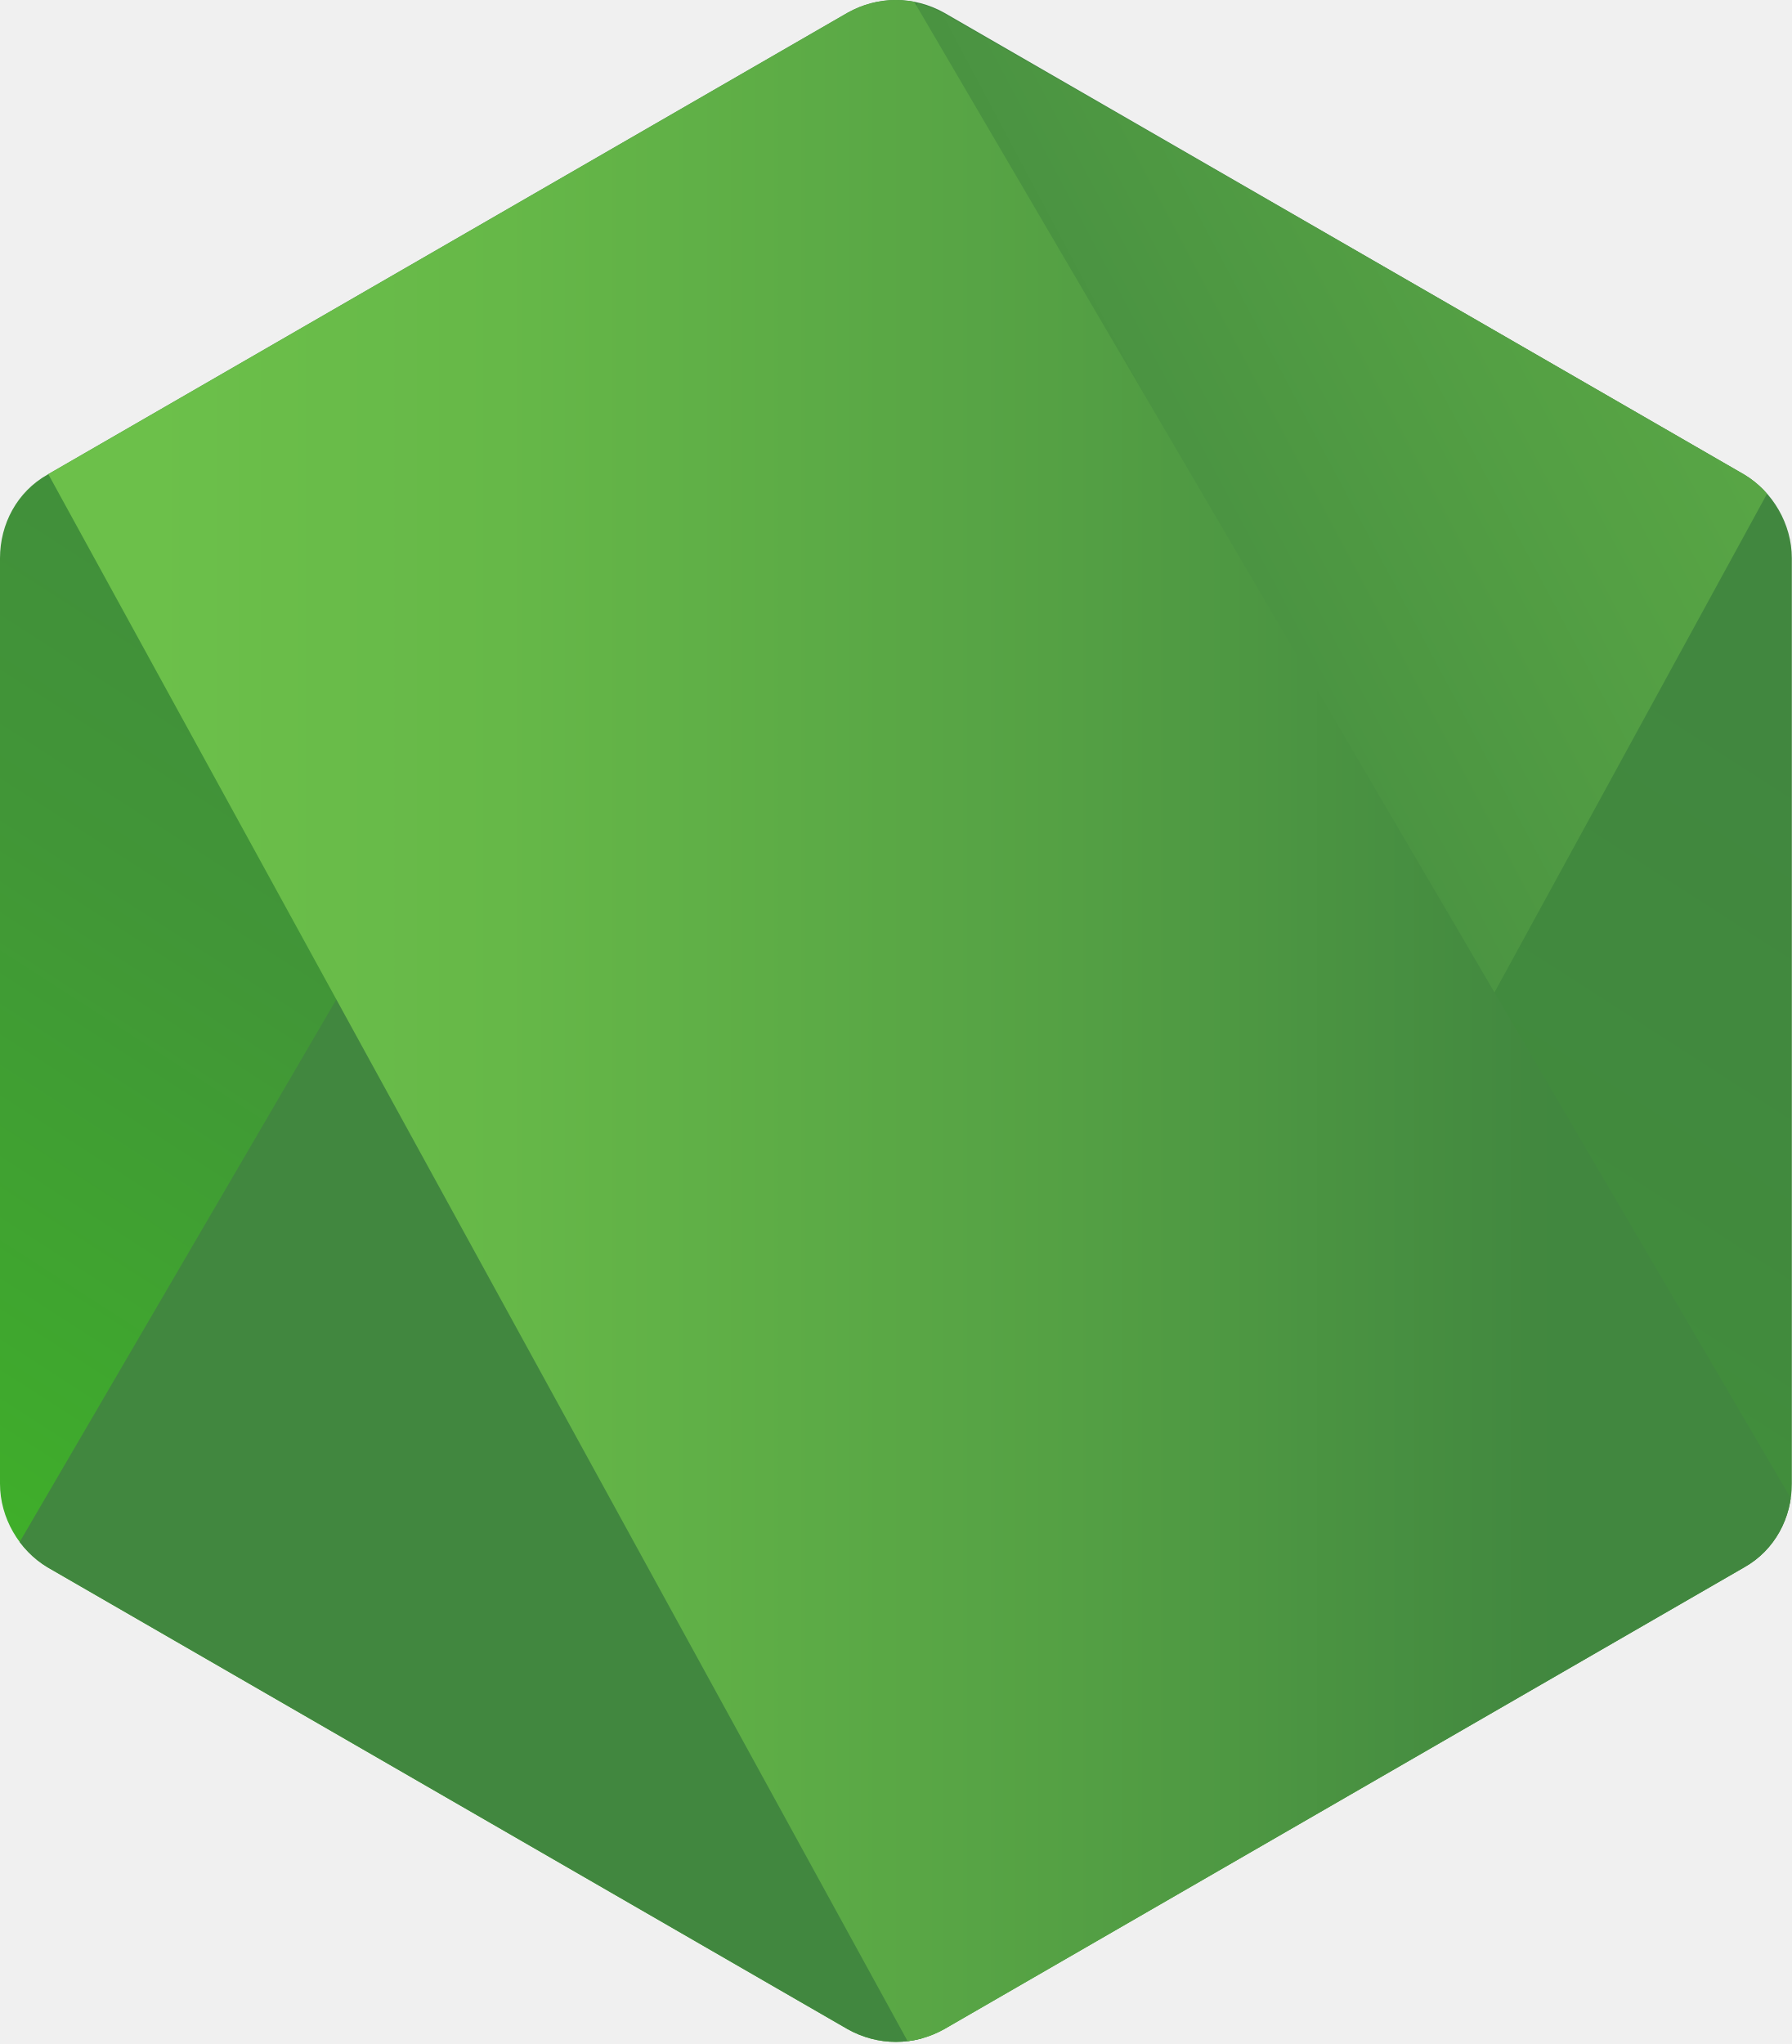
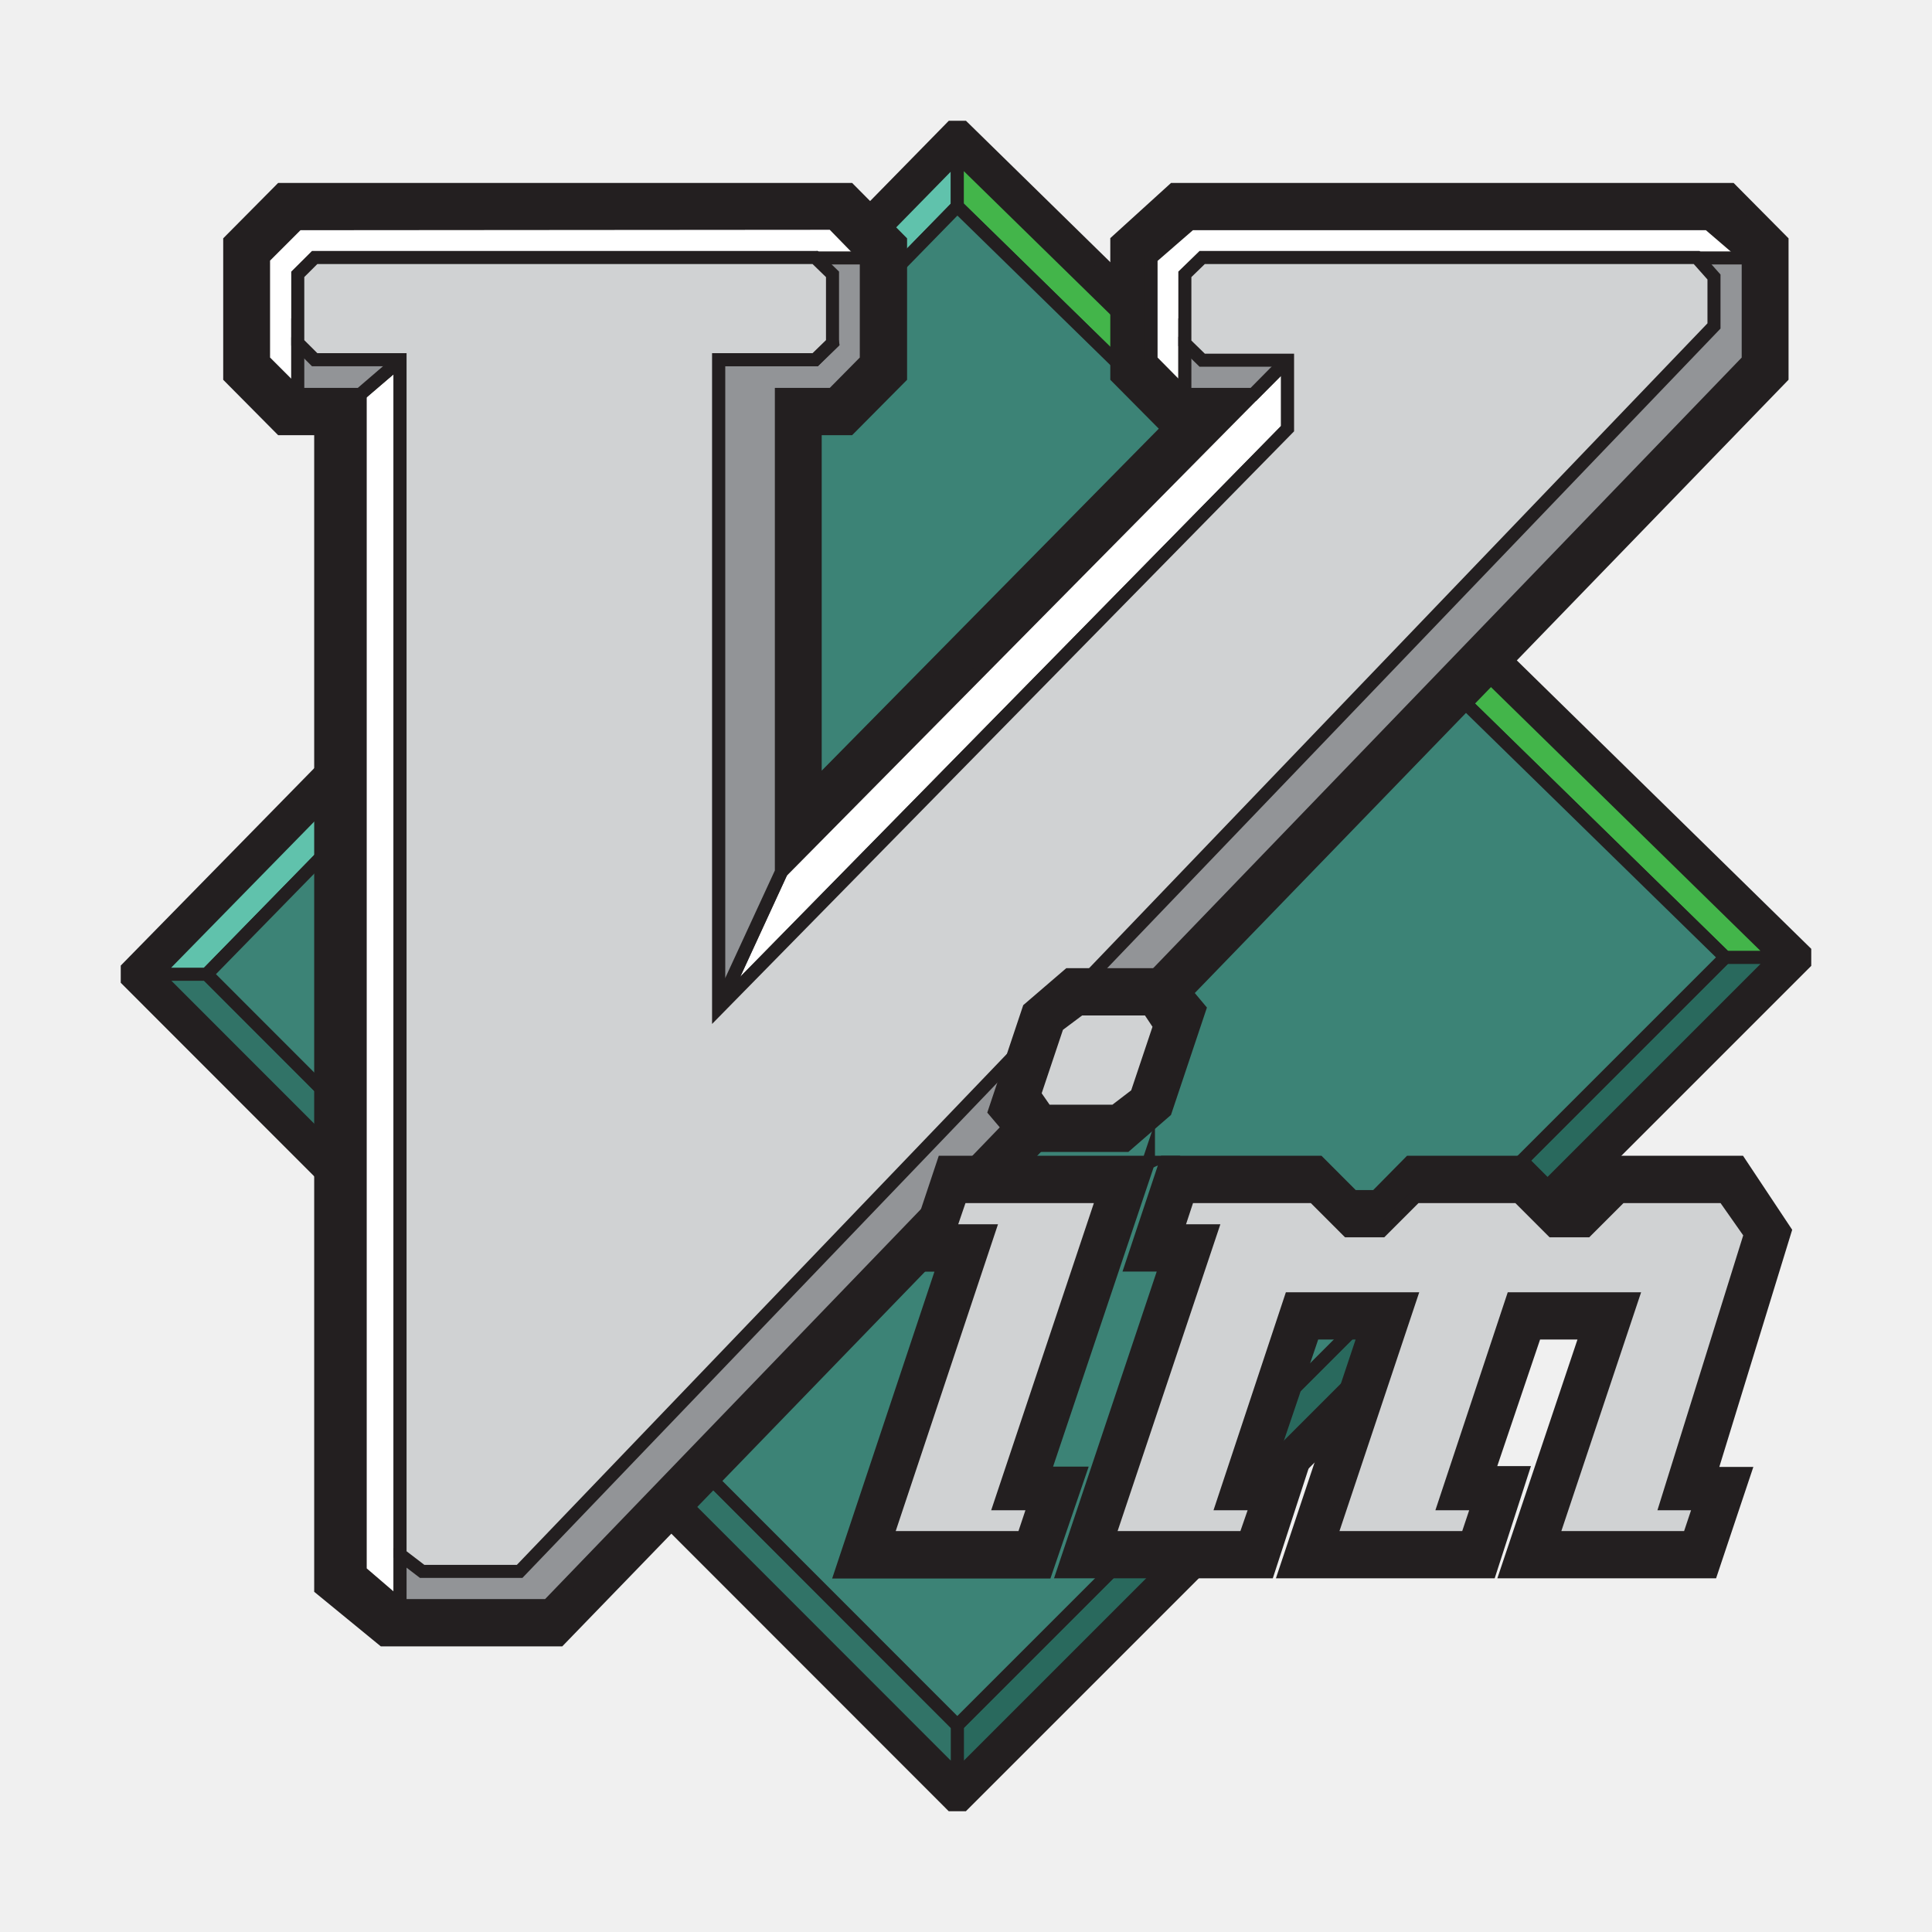
- <svg xmlns="http://www.w3.org/2000/svg" xmlns:xlink="http://www.w3.org/1999/xlink" width="256px" height="292px" viewBox="0 0 256 292" version="1.1">
+ <svg xmlns="http://www.w3.org/2000/svg" viewBox="0 0 32 32">
  <defs>
-     <linearGradient x1="68.188%" y1="17.487%" x2="27.823%" y2="89.755%" id="linearGradient-1">
-       <stop stop-color="#41873F" offset="0%" />
-       <stop stop-color="#418B3D" offset="32.88%" />
-       <stop stop-color="#419637" offset="63.52%" />
-       <stop stop-color="#3FA92D" offset="93.19%" />
-       <stop stop-color="#3FAE2A" offset="100%" />
-     </linearGradient>
-     <path d="M134.923,1.832 C130.579,-0.611 125.421,-0.611 121.077,1.832 L6.787,67.801 C2.443,70.244 0,74.859 0,79.745 L0,211.953 C0,216.84 2.715,221.455 6.787,223.898 L121.077,289.866 C125.421,292.31 130.579,292.31 134.923,289.866 L249.213,223.898 C253.557,221.455 256,216.84 256,211.953 L256,79.745 C256,74.859 253.285,70.244 249.213,67.801 L134.923,1.832 L134.923,1.832 Z" id="path-2" />
-     <linearGradient x1="43.277%" y1="55.169%" x2="159.245%" y2="-18.306%" id="linearGradient-4">
-       <stop stop-color="#41873F" offset="13.76%" />
-       <stop stop-color="#54A044" offset="40.32%" />
-       <stop stop-color="#66B848" offset="71.36%" />
-       <stop stop-color="#6CC04A" offset="90.81%" />
-     </linearGradient>
-     <path d="M134.923,1.832 C130.579,-0.611 125.421,-0.611 121.077,1.832 L6.787,67.801 C2.443,70.244 0,74.859 0,79.745 L0,211.953 C0,216.84 2.715,221.455 6.787,223.898 L121.077,289.866 C125.421,292.31 130.579,292.31 134.923,289.866 L249.213,223.898 C253.557,221.455 256,216.84 256,211.953 L256,79.745 C256,74.859 253.285,70.244 249.213,67.801 L134.923,1.832 L134.923,1.832 Z" id="path-5" />
-     <linearGradient x1="-4.389%" y1="49.997%" x2="101.499%" y2="49.997%" id="linearGradient-7">
-       <stop stop-color="#6CC04A" offset="9.192%" />
-       <stop stop-color="#66B848" offset="28.64%" />
-       <stop stop-color="#54A044" offset="59.68%" />
-       <stop stop-color="#41873F" offset="86.24%" />
-     </linearGradient>
+     <clipPath id="a">
+       <polygon points="2 2 30 2 30 30 2 30 2 2 2 2" style="fill:none;clip-rule:evenodd" />
+     </clipPath>
  </defs>
-   <g>
-     <path d="M134.923,1.832 C130.579,-0.611 125.421,-0.611 121.077,1.832 L6.787,67.801 C2.443,70.244 1.66898426e-14,74.859 1.66898426e-14,79.745 L1.66898426e-14,211.953 C1.66898426e-14,216.84 2.715,221.455 6.787,223.898 L121.077,289.866 C125.421,292.31 130.579,292.31 134.923,289.866 L249.213,223.898 C253.557,221.455 256,216.84 256,211.953 L256,79.745 C256,74.859 253.285,70.244 249.213,67.801 L134.923,1.832 L134.923,1.832 Z" fill="url(#linearGradient-1)" />
-     <g>
-       <mask id="mask-3" fill="white">
-         <use xlink:href="#path-2" />
-       </mask>
-       <g />
-       <path d="M249.485,67.801 L134.651,1.832 C133.565,1.29 132.208,0.747 131.122,0.475 L2.443,220.912 C3.529,222.269 4.887,223.355 6.244,224.17 L121.077,290.138 C124.335,292.038 128.136,292.581 131.665,291.495 L252.471,70.515 C251.656,69.429 250.571,68.615 249.485,67.801 L249.485,67.801 Z" fill="url(#linearGradient-4)" mask="url(#mask-3)" />
-     </g>
-     <g>
-       <mask id="mask-6" fill="white">
-         <use xlink:href="#path-5" />
-       </mask>
-       <g />
-       <path d="M249.756,223.898 C253.014,221.998 255.457,218.74 256.543,215.211 L130.579,0.204 C127.321,-0.339 123.792,-0.068 120.806,1.832 L6.787,67.529 L129.765,291.767 C131.393,291.495 133.294,290.952 134.923,290.138 L249.756,223.898 L249.756,223.898 Z" fill="url(#linearGradient-7)" mask="url(#mask-6)" />
-     </g>
+   <polygon points="29.989 15.856 15.856 2.011 2.011 16.136 15.856 29.989 29.989 15.856 29.989 15.856" style="fill:#231f20;fill-rule:evenodd" />
+   <g style="clip-path:url(#a)">
+     <polygon points="29.989 15.856 15.856 2.011 2.011 16.136 15.856 29.989 29.989 15.856 29.989 15.856" style="fill:none;stroke:#231f20;stroke-miterlimit:10;stroke-width:0.216px" />
  </g>
+   <polygon points="28.575 15.856 29.422 15.856 15.856 29.422 15.856 28.575 28.575 15.856 28.575 15.856" style="fill:#29695d;fill-rule:evenodd" />
+   <polygon points="28.575 15.856 29.422 15.856 15.856 29.422 15.856 28.575 28.575 15.856 28.575 15.856" style="fill:none;stroke:#231f20;stroke-miterlimit:10;stroke-width:0.216px" />
+   <polygon points="2.578 16.136 3.425 16.136 15.856 28.575 15.856 29.422 2.578 16.136 2.578 16.136" style="fill:#317367;fill-rule:evenodd" />
+   <polygon points="2.578 16.136 3.425 16.136 15.856 28.575 15.856 29.422 2.578 16.136 2.578 16.136" style="fill:none;stroke:#231f20;stroke-miterlimit:10;stroke-width:0.216px" />
+   <polygon points="15.856 3.418 15.856 2.578 2.578 16.136 3.425 16.136 15.856 3.418 15.856 3.418" style="fill:#60c2ac;fill-rule:evenodd" />
+   <polygon points="15.856 3.418 15.856 2.578 2.578 16.136 3.425 16.136 15.856 3.418 15.856 3.418" style="fill:none;stroke:#231f20;stroke-miterlimit:10;stroke-width:0.216px" />
+   <polygon points="15.856 2.578 15.856 3.418 28.575 15.856 29.422 15.856 15.856 2.578 15.856 2.578" style="fill:#43b54a;fill-rule:evenodd" />
+   <polygon points="15.856 2.578 15.856 3.418 28.575 15.856 29.422 15.856 15.856 2.578 15.856 2.578" style="fill:none;stroke:#231f20;stroke-miterlimit:10;stroke-width:0.216px" />
+   <polygon points="15.856 28.575 28.575 15.856 15.856 3.418 3.425 16.136 15.856 28.575 15.856 28.575" style="fill:#3c8376;fill-rule:evenodd" />
+   <polygon points="15.856 28.575 28.575 15.856 15.856 3.418 3.425 16.136 15.856 28.575 15.856 28.575" style="fill:none;stroke:#231f20;stroke-miterlimit:10;stroke-width:0.216px" />
+   <polygon points="18.498 6.246 19.345 7.1 13.502 13.028 13.502 7.1 14.069 7.1 14.916 6.246 14.916 3.992 14.069 3.138 4.652 3.138 3.805 3.992 3.805 6.246 4.652 7.1 5.312 7.1 5.312 26.314 6.346 27.161 9.267 27.161 29.516 6.246 29.516 3.992 28.669 3.138 19.438 3.138 18.498 3.992 18.498 6.246 18.498 6.246" style="fill:#231f20;fill-rule:evenodd" />
+   <polygon points="18.498 6.246 19.345 7.1 13.502 13.028 13.502 7.1 14.069 7.1 14.916 6.246 14.916 3.992 14.069 3.138 4.652 3.138 3.805 3.992 3.805 6.246 4.652 7.1 5.312 7.1 5.312 26.314 6.346 27.161 9.267 27.161 29.516 6.246 29.516 3.992 28.669 3.138 19.438 3.138 18.498 3.992 18.498 6.246 18.498 6.246" style="fill:none;stroke:#231f20;stroke-miterlimit:10;stroke-width:0.216px" />
+   <polygon points="4.932 6.533 4.365 5.966 4.365 4.272 4.932 3.705 13.789 3.698 14.349 4.272 13.789 4.544 13.502 4.272 4.932 5.679 4.932 6.533 4.932 6.533" style="fill:#fff;fill-rule:evenodd" />
+   <polygon points="4.932 6.533 4.365 5.966 4.365 4.272 4.932 3.705 13.789 3.698 14.349 4.272 13.789 4.544 13.502 4.272 4.932 5.679 4.932 6.533 4.932 6.533" style="fill:none;stroke:#231f20;stroke-miterlimit:10;stroke-width:0.216px" />
+   <polygon points="6.626 26.594 5.966 26.027 5.966 6.526 6.626 5.966 6.626 26.594 6.626 26.594" style="fill:#fff;fill-rule:evenodd" />
+   <polygon points="6.626 26.594 5.966 26.027 5.966 6.526 6.626 5.966 6.626 26.594 6.626 26.594" style="fill:none;stroke:#231f20;stroke-miterlimit:10;stroke-width:0.216px" />
+   <polygon points="20.759 6.533 21.326 5.966 21.326 7.1 11.902 16.703 12.942 14.442 20.759 6.533 20.759 6.533" style="fill:#fff;fill-rule:evenodd" />
+   <polygon points="20.759 6.533 21.326 5.966 21.326 7.1 11.902 16.703 12.942 14.442 20.759 6.533 20.759 6.533" style="fill:none;stroke:#231f20;stroke-miterlimit:10;stroke-width:0.216px" />
+   <polygon points="6.82 5.686 6.626 5.966 5.966 6.533 4.932 6.533 4.932 5.399 6.82 5.686 6.82 5.686" style="fill:#929497;fill-rule:evenodd" />
+   <polygon points="6.82 5.686 6.626 5.966 5.966 6.533 4.932 6.533 4.932 5.399 6.82 5.686 6.82 5.686" style="fill:none;stroke:#231f20;stroke-miterlimit:10;stroke-width:0.216px" />
+   <polygon points="12.942 6.533 12.942 14.442 11.902 16.696 11.902 5.958 13.502 5.958 13.789 5.678 13.502 4.272 14.349 4.272 14.349 5.966 13.789 6.533 12.942 6.533 12.942 6.533" style="fill:#929497;fill-rule:evenodd" />
+   <polygon points="12.942 6.533 12.942 14.442 11.902 16.696 11.902 5.958 13.502 5.958 13.789 5.678 13.502 4.272 14.349 4.272 14.349 5.966 13.789 6.533 12.942 6.533 12.942 6.533" style="fill:none;stroke:#231f20;stroke-miterlimit:10;stroke-width:0.216px" />
+   <polygon points="19.625 6.533 19.065 5.966 19.065 4.272 19.718 3.705 28.295 3.705 28.956 4.272 28.008 5.119 19.625 5.679 19.625 6.533 19.625 6.533" style="fill:#fff;fill-rule:evenodd" />
+   <polygon points="19.625 6.533 19.065 5.966 19.065 4.272 19.718 3.705 28.295 3.705 28.956 4.272 28.008 5.119 19.625 5.679 19.625 6.533 19.625 6.533" style="fill:none;stroke:#231f20;stroke-miterlimit:10;stroke-width:0.216px" />
+   <polygon points="28.956 5.966 9.074 26.594 6.626 26.594 6.626 25.747 8.42 25.747 28.295 5.399 28.008 4.272 28.956 4.272 28.956 5.966 28.956 5.966" style="fill:#929497;fill-rule:evenodd" />
+   <polygon points="28.956 5.966 9.074 26.594 6.626 26.594 6.626 25.747 8.42 25.747 28.295 5.399 28.008 4.272 28.956 4.272 28.956 5.966 28.956 5.966" style="fill:none;stroke:#231f20;stroke-miterlimit:10;stroke-width:0.216px" />
+   <polygon points="21.512 5.686 21.319 5.966 20.759 6.533 19.625 6.533 19.625 5.399 21.512 5.686 21.512 5.686" style="fill:#929497;fill-rule:evenodd" />
+   <polygon points="21.512 5.686 21.319 5.966 20.759 6.533 19.625 6.533 19.625 5.399 21.512 5.686 21.512 5.686" style="fill:none;stroke:#231f20;stroke-miterlimit:10;stroke-width:0.216px" />
+   <polygon points="11.902 16.696 11.902 5.958 13.502 5.958 13.789 5.679 13.789 4.544 13.502 4.265 5.212 4.265 4.932 4.544 4.932 5.679 5.212 5.958 6.626 5.958 6.626 25.747 6.992 26.027 8.607 26.027 28.389 5.399 28.389 4.588 28.102 4.265 19.912 4.265 19.625 4.544 19.625 5.686 19.912 5.966 21.326 5.966 21.326 7.1 11.902 16.696 11.902 16.696" style="fill:#d0d2d3;fill-rule:evenodd" />
+   <polygon points="11.902 16.696 11.902 5.958 13.502 5.958 13.789 5.679 13.789 4.544 13.502 4.265 5.212 4.265 4.932 4.544 4.932 5.679 5.212 5.958 6.626 5.958 6.626 25.747 6.992 26.027 8.607 26.027 28.389 5.399 28.389 4.588 28.102 4.265 19.912 4.265 19.625 4.544 19.625 5.686 19.912 5.966 21.326 5.966 21.326 7.1 11.902 16.696 11.902 16.696" style="fill:none;stroke:#231f20;stroke-miterlimit:10;stroke-width:0.216px" />
+   <polygon points="17.041 16.711 17.701 16.144 19.395 16.144 19.869 16.711 19.302 18.405 18.649 18.972 16.955 18.972 16.474 18.405 17.041 16.711 17.041 16.711" style="fill:#231f20;fill-rule:evenodd" />
+   <polygon points="17.041 16.711 17.701 16.144 19.395 16.144 19.869 16.711 19.302 18.405 18.649 18.972 16.955 18.972 16.474 18.405 17.041 16.711 17.041 16.711" style="fill:none;stroke:#231f20;stroke-miterlimit:10;stroke-width:0.216px" />
+   <polygon points="17.608 26.034 19.309 20.953 18.742 20.953 19.309 19.251 21.843 19.251 22.41 19.819 22.79 19.819 23.35 19.251 25.238 19.251 25.805 19.819 26.178 19.819 26.745 19.251 28.812 19.251 29.566 20.386 28.331 24.405 28.891 24.405 28.346 26.034 24.951 26.034 26.278 22.079 25.431 22.079 24.649 24.391 25.209 24.391 24.678 26.034 21.283 26.034 22.603 22.079 21.756 22.079 20.967 24.405 21.534 24.405 21.003 26.034 17.608 26.034 17.608 26.034" style="fill:#231f20;fill-rule:evenodd" />
+   <polygon points="17.608 26.034 19.309 20.953 18.742 20.953 19.309 19.251 21.843 19.251 22.41 19.819 22.79 19.819 23.35 19.251 25.238 19.251 25.805 19.819 26.178 19.819 26.745 19.251 28.812 19.251 29.566 20.386 28.331 24.405 28.891 24.405 28.346 26.034 24.951 26.034 26.278 22.079 25.431 22.079 24.649 24.391 25.209 24.391 24.678 26.034 21.283 26.034 22.603 22.079 21.756 22.079 20.967 24.405 21.534 24.405 21.003 26.034 17.608 26.034 17.608 26.034" style="fill:none;stroke:#231f20;stroke-miterlimit:10;stroke-width:0.216px" />
+   <polygon points="28.554 19.819 28.992 20.443 27.599 24.907 28.159 24.907 27.972 25.467 25.711 25.467 27.032 21.512 25.051 21.512 23.924 24.907 24.484 24.907 24.297 25.467 22.036 25.467 23.357 21.512 21.376 21.512 20.249 24.907 20.816 24.907 20.622 25.467 18.361 25.467 20.063 20.386 19.495 20.386 19.682 19.819 21.756 19.819 22.323 20.386 22.883 20.386 23.45 19.819 25.144 19.819 25.711 20.386 26.278 20.386 26.845 19.819 28.554 19.819 28.554 19.819" style="fill:#d0d2d3;fill-rule:evenodd" />
+   <polygon points="28.554 19.819 28.992 20.443 27.599 24.907 28.159 24.907 27.972 25.467 25.711 25.467 27.032 21.512 25.051 21.512 23.924 24.907 24.484 24.907 24.297 25.467 22.036 25.467 23.357 21.512 21.376 21.512 20.249 24.907 20.816 24.907 20.622 25.467 18.361 25.467 20.063 20.386 19.495 20.386 19.682 19.819 21.756 19.819 22.323 20.386 22.883 20.386 23.45 19.819 25.144 19.819 25.711 20.386 26.278 20.386 26.845 19.819 28.554 19.819 28.554 19.819" style="fill:none;stroke:#231f20;stroke-miterlimit:10;stroke-width:0.216px" />
+   <path d="M19.022,19.251,17.292,24.4h.589l-.56,1.637H13.933l1.694-5.082H15.06l3.962-1.7Zm-3.962,1.7.567-1.7h3.4l-3.962,1.7Z" style="fill:#231f20;fill-rule:evenodd" />
+   <path d="M19.022,19.251,17.292,24.4h.589l-.56,1.637H13.933l1.694-5.082H15.06l3.962-1.7Zm-3.962,1.7.567-1.7h3.4l-3.962,1.7Z" style="fill:none;stroke:#231f20;stroke-miterlimit:10;stroke-width:0.216px" />
+   <polygon points="16.947 25.467 17.134 24.907 16.567 24.907 18.268 19.819 15.914 19.819 15.72 20.386 16.38 20.386 14.686 25.467 16.947 25.467 16.947 25.467" style="fill:#d0d2d3;fill-rule:evenodd" />
+   <polygon points="16.947 25.467 17.134 24.907 16.567 24.907 18.268 19.819 15.914 19.819 15.72 20.386 16.38 20.386 14.686 25.467 16.947 25.467 16.947 25.467" style="fill:none;stroke:#231f20;stroke-miterlimit:10;stroke-width:0.216px" />
+   <polygon points="18.828 18.125 19.208 16.991 19.022 16.711 17.888 16.711 17.514 16.991 17.134 18.125 17.328 18.405 18.462 18.405 18.828 18.125 18.828 18.125" style="fill:#d0d2d3;fill-rule:evenodd" />
+   <polygon points="18.828 18.125 19.208 16.991 19.022 16.711 17.888 16.711 17.514 16.991 17.134 18.125 17.328 18.405 18.462 18.405 18.828 18.125 18.828 18.125" style="fill:none;stroke:#231f20;stroke-miterlimit:10;stroke-width:0.216px" />
</svg>
